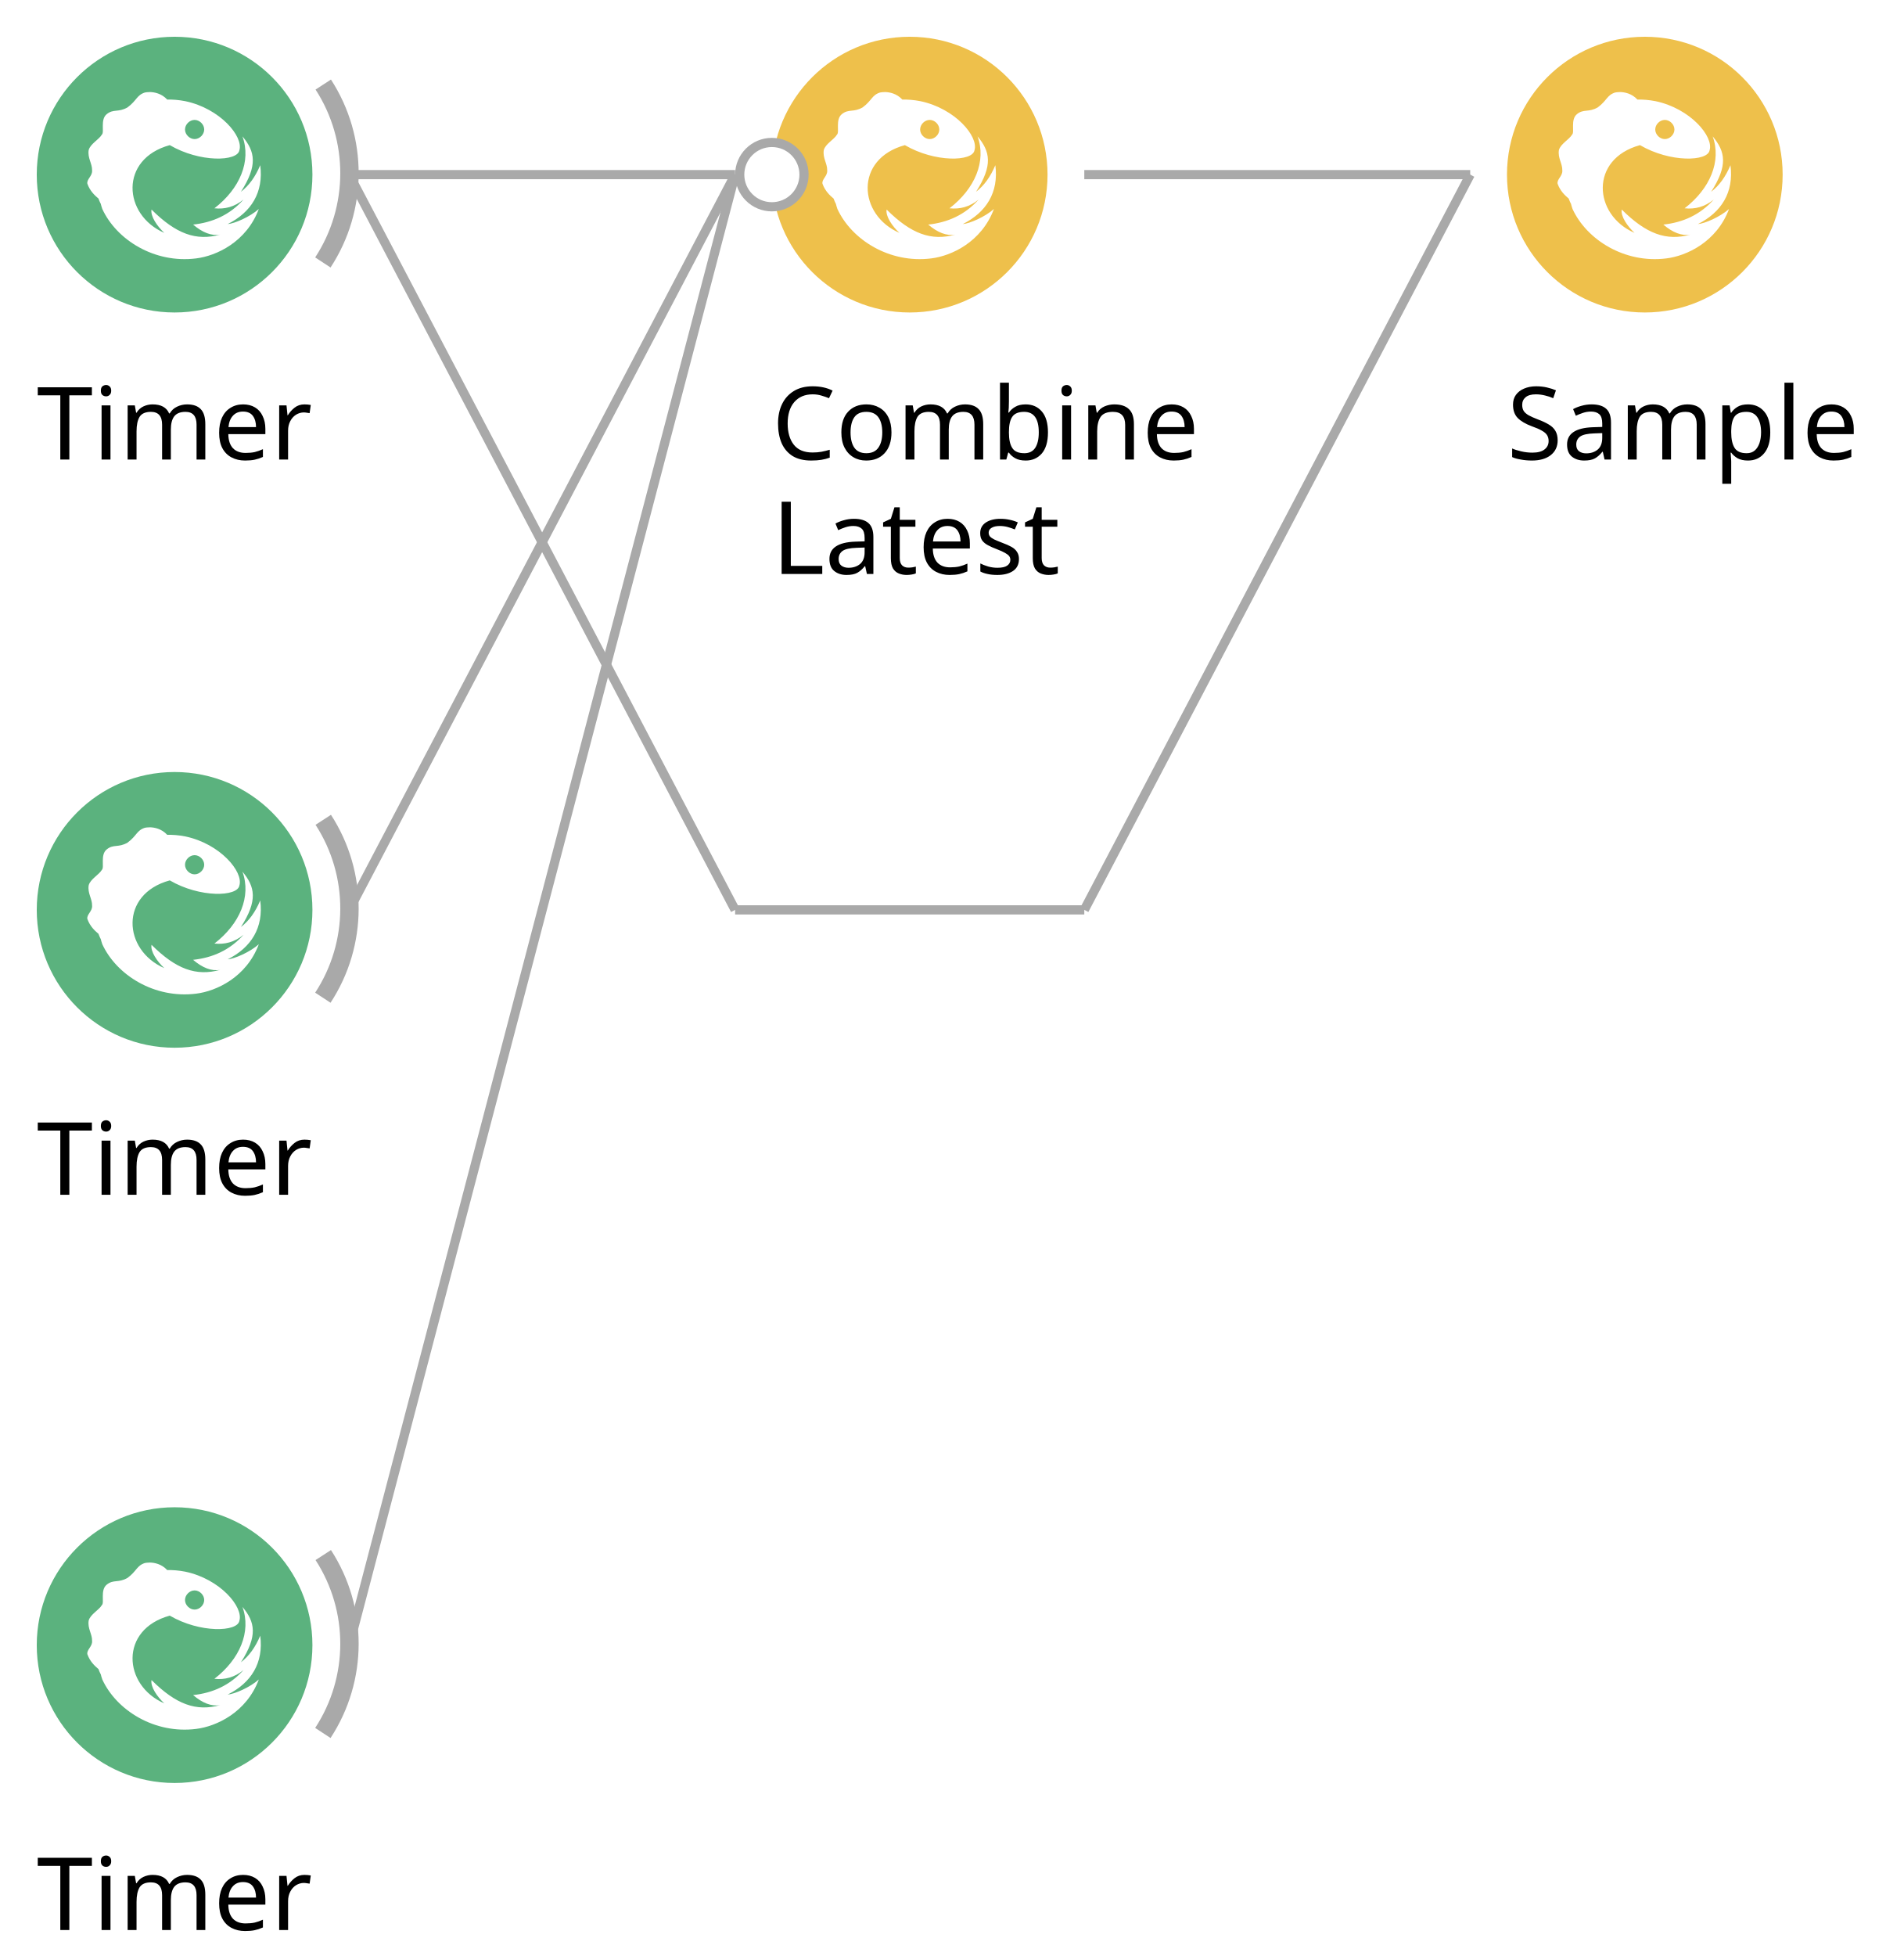
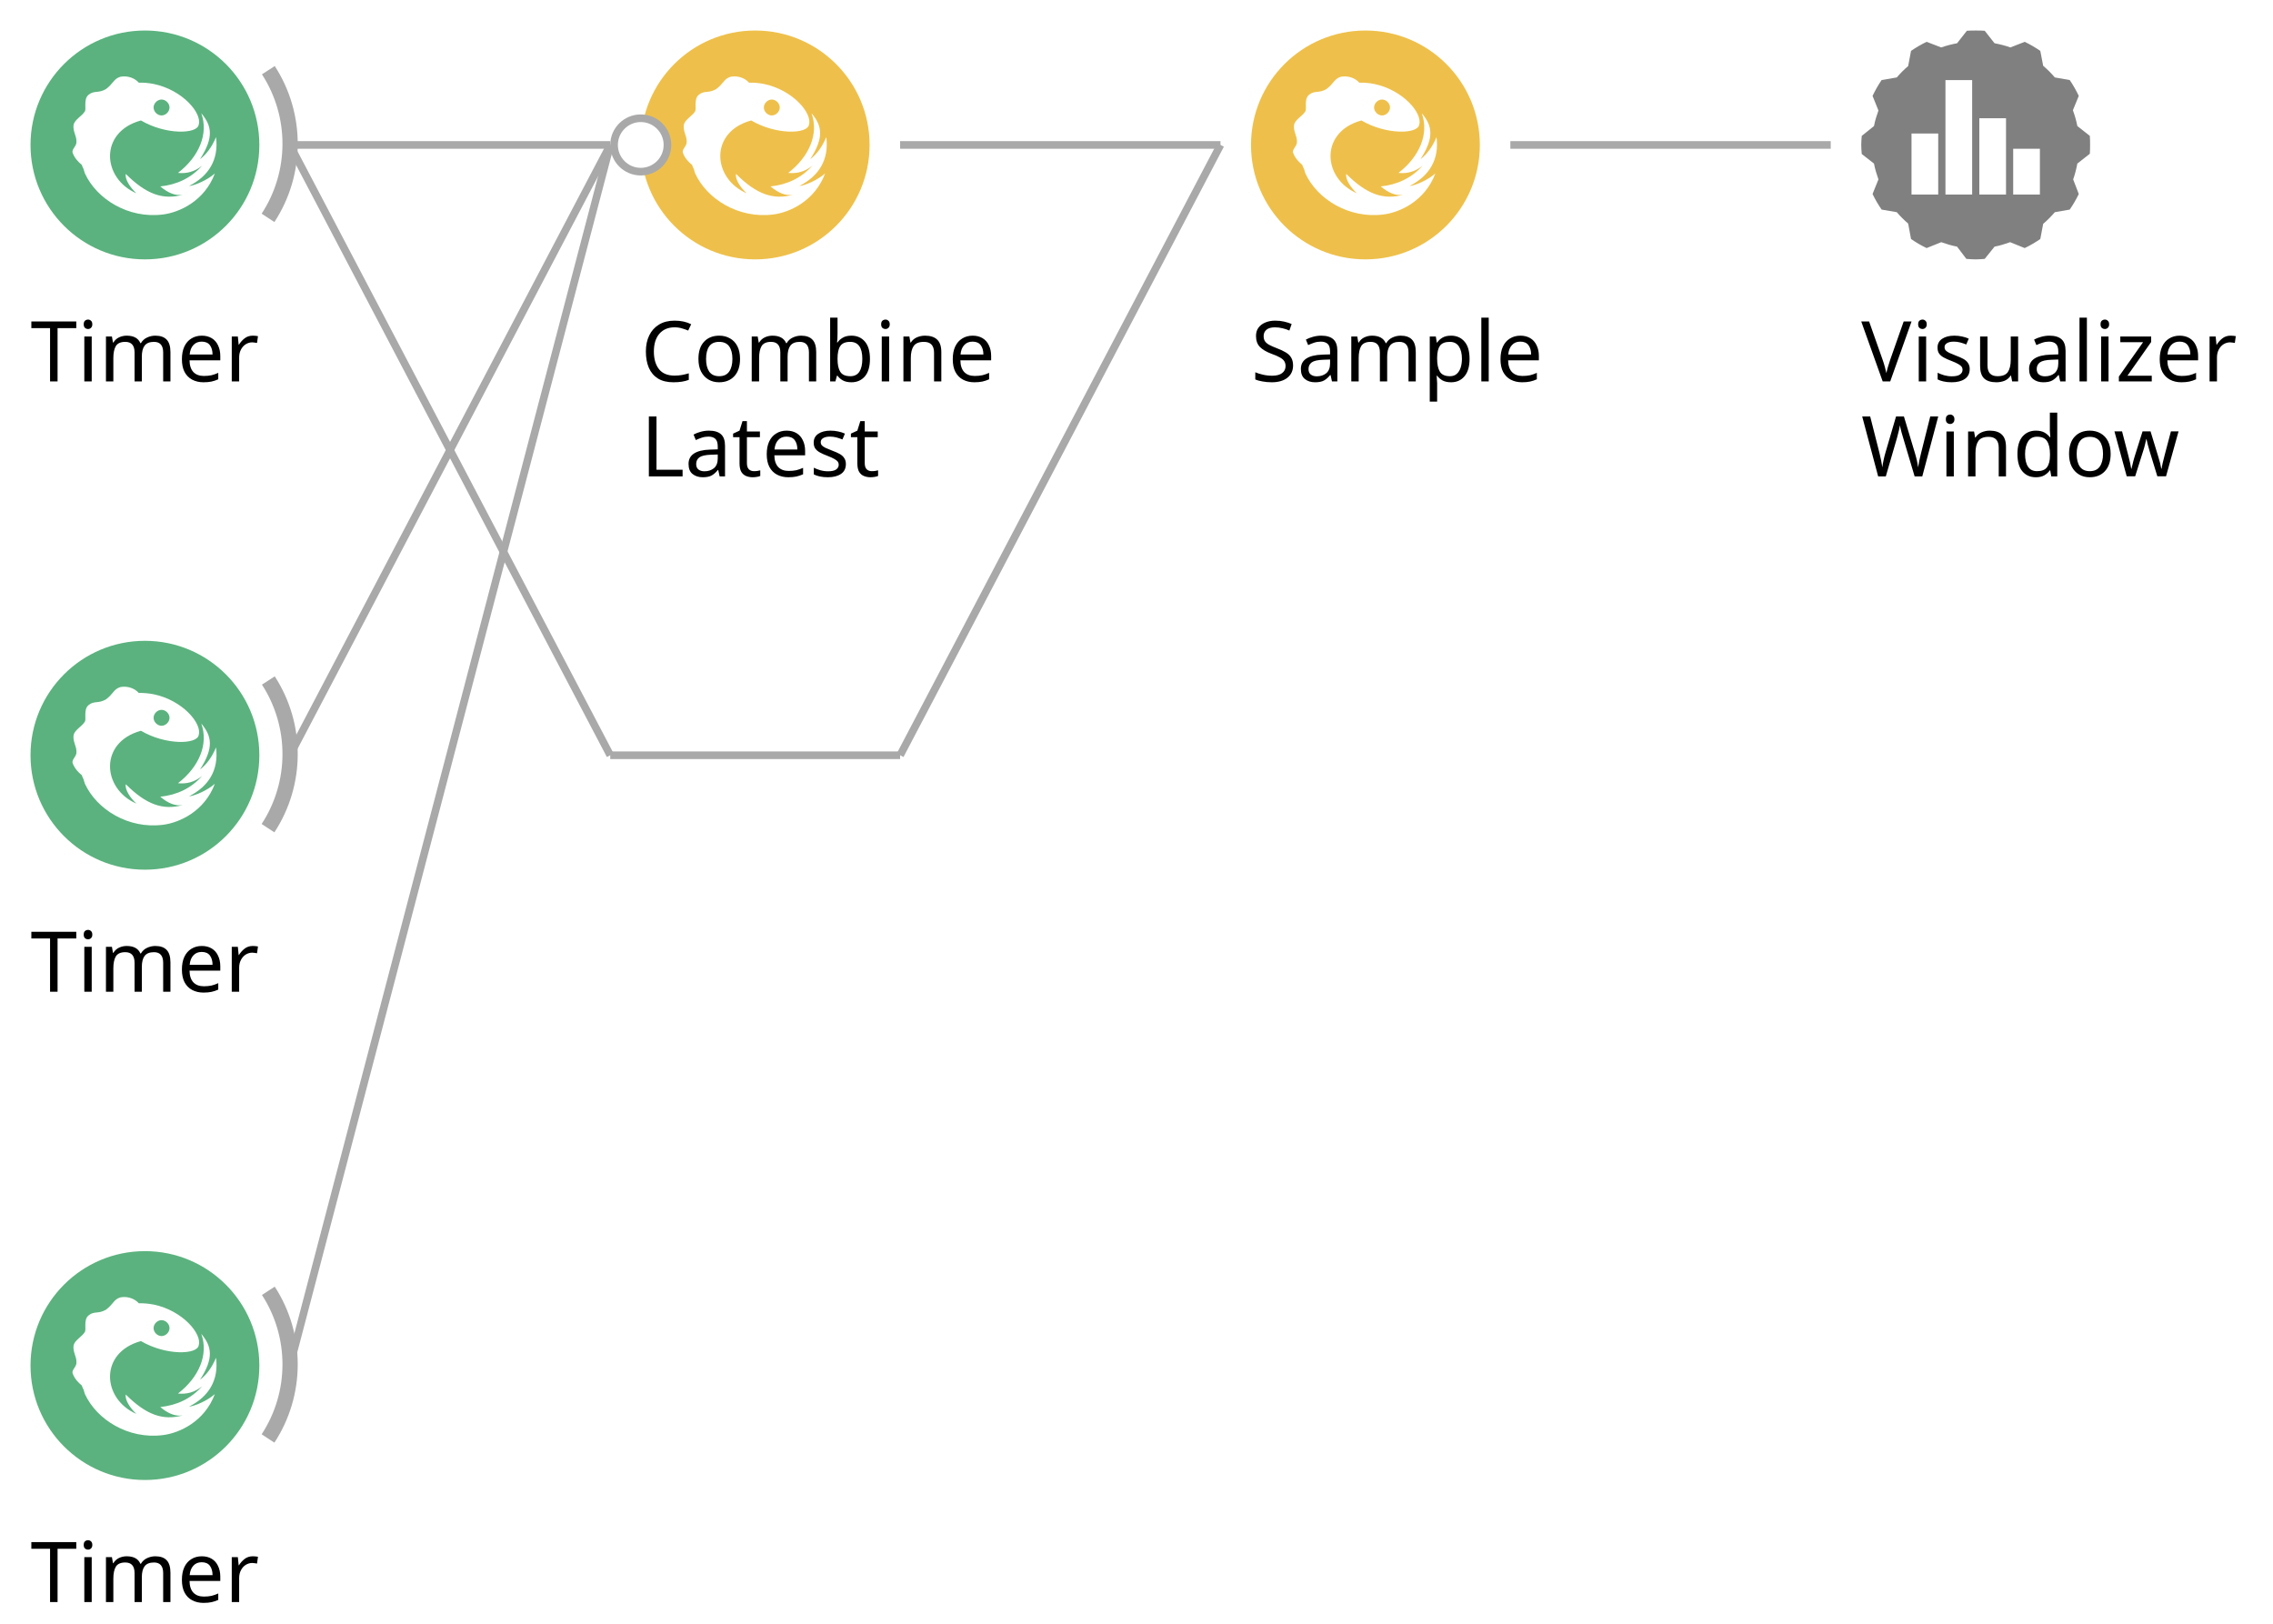
- <svg xmlns="http://www.w3.org/2000/svg" width="207.145" height="212.825" id="SvgGdi_output">
+ <svg xmlns="http://www.w3.org/2000/svg" width="297.979" height="212.825" id="SvgGdi_output">
  <style>text { fill: #000; } @media (prefers-color-scheme: dark) { text { fill: #eee; } }</style>
  <rect id="background" height="100.00%" style="fill:none;" width="100.00%" y="0.00" x="0.00" />
  <g style="shape-rendering:auto;" id="root_group">
-     <line y1="19.00" style="stroke:rgb(169,169,169);fill:none;stroke-linecap:butt;stroke-miterlimit:9;opacity:1;stroke-width:1;stroke-linejoin:miter;" id="2" x2="160.00" y2="19.00" x1="118.00" />
-     <line y1="99.00" style="stroke:rgb(169,169,169);fill:none;stroke-linecap:butt;stroke-miterlimit:9;opacity:1;stroke-width:1;stroke-linejoin:miter;" id="3" x2="160.00" y2="19.00" x1="118.00" />
-     <line y1="19.00" style="stroke:rgb(169,169,169);fill:none;stroke-linecap:butt;stroke-miterlimit:9;opacity:1;stroke-width:1;stroke-linejoin:miter;" id="4" x2="80.00" y2="19.00" x1="38.00" />
-     <line y1="19.00" style="stroke:rgb(169,169,169);fill:none;stroke-linecap:butt;stroke-miterlimit:9;opacity:1;stroke-width:1;stroke-linejoin:miter;" id="5" x2="80.00" y2="99.00" x1="38.00" />
-     <line y1="99.00" style="stroke:rgb(169,169,169);fill:none;stroke-linecap:butt;stroke-miterlimit:9;opacity:1;stroke-width:1;stroke-linejoin:miter;" id="6" x2="80.00" y2="19.00" x1="38.00" />
-     <line y1="179.00" style="stroke:rgb(169,169,169);fill:none;stroke-linecap:butt;stroke-miterlimit:9;opacity:1;stroke-width:1;stroke-linejoin:miter;" id="7" x2="80.00" y2="19.00" x1="38.00" />
-     <ellipse id="40" cy="15.00" cx="15.00" transform="matrix(1.00 0.00 0.00 1.00 164.00 4.00 ) " rx="15.00" ry="15.00" style="stroke:none;opacity:1;fill:rgb(238,192,75);" />
-     <path d="M 12.246 6.014 12.246 6.02 C 12.058 6.02 11.895 6.04 11.767 6.066 10.869 6.353 10.896 6.934 9.877 7.686 8.863 8.264 8.353 7.82 7.615 8.42 6.878 9.016 7.393 10.383 7.084 10.648 6.777 11.18 5.826 11.655 5.652 12.326 5.509 13.185 6.042 13.797 6.021 14.533 6.083 15.146 5.411 15.495 5.508 15.992 5.797 16.804 6.354 17.292 6.617 17.518 6.663 17.55 6.7 17.599 6.715 17.602 6.791 17.792 6.859 17.986 6.955 18.166 6.95 18.14 6.949 18.114 6.943 18.088 6.998 18.305 7.055 18.524 7.133 18.738 8.683 22.099 12.814 24.686 17.342 24.117 19.541 23.848 22.824 22.332 24.166 18.738 23.22 19.587 21.532 20.324 20.777 20.381 23.33 19.105 24.707 16.937 24.32 13.975 23.792 15.233 23.093 16.201 22.221 16.865 24.075 13.976 23.757 12.481 22.385 10.84 23.366 13.539 22.097 16.534 19.332 18.664 20.452 18.785 21.517 18.516 22.502 17.713 21.013 19.374 19.15 20.208 17.014 20.436 18.034 21.303 19.018 21.695 19.959 21.527 17.345 22.249 15.155 21.454 12.49 18.801 12.351 19.515 13.105 20.628 13.883 21.338 9.373 19.383 8.976 13.296 14.469 11.793 14.472 11.793 14.475 11.794 14.478 11.793 17.75 13.707 21.865 13.581 22.051 12.344 22.509 10.861 19.965 7.805 16.162 7.008 15.462 6.871 14.792 6.817 14.154 6.836 14.167 6.836 14.179 6.836 14.191 6.826 13.584 6.177 12.81 6.012 12.246 6.014 z M 17.178 9.047 C 17.724 9.047 18.223 9.544 18.223 10.09 18.223 10.636 17.724 11.133 17.178 11.133 16.632 11.133 16.135 10.636 16.135 10.09 16.135 9.544 16.632 9.047 17.178 9.047 z " style="stroke:none;fill-rule:evenodd;opacity:1;fill:rgb(255,255,255);" transform="matrix(1.00 0.00 0.00 1.00 164.00 4.00 ) " id="43" />
-     <text id="44" transform="matrix(1.00 0.00 0.00 1.00 0.00 0.00 ) " x="164.00px" y="39.00px" style="stroke:none;clip-path:url(#46_text_clipper);font-family:Microsoft Sans Serif;font-size:8.25pt;opacity:1;">
-       <tspan dy="8.25pt" id="48">Sample</tspan>
+     <line y1="19.00" style="stroke:rgb(169,169,169);fill:none;stroke-linecap:butt;stroke-miterlimit:9;opacity:1;stroke-width:1;stroke-linejoin:miter;" id="2" x2="240.00" y2="19.00" x1="198.00" />
+     <line y1="19.00" style="stroke:rgb(169,169,169);fill:none;stroke-linecap:butt;stroke-miterlimit:9;opacity:1;stroke-width:1;stroke-linejoin:miter;" id="3" x2="160.00" y2="19.00" x1="118.00" />
+     <line y1="99.00" style="stroke:rgb(169,169,169);fill:none;stroke-linecap:butt;stroke-miterlimit:9;opacity:1;stroke-width:1;stroke-linejoin:miter;" id="4" x2="160.00" y2="19.00" x1="118.00" />
+     <line y1="19.00" style="stroke:rgb(169,169,169);fill:none;stroke-linecap:butt;stroke-miterlimit:9;opacity:1;stroke-width:1;stroke-linejoin:miter;" id="5" x2="80.00" y2="19.00" x1="38.00" />
+     <line y1="19.00" style="stroke:rgb(169,169,169);fill:none;stroke-linecap:butt;stroke-miterlimit:9;opacity:1;stroke-width:1;stroke-linejoin:miter;" id="6" x2="80.00" y2="99.00" x1="38.00" />
+     <line y1="99.00" style="stroke:rgb(169,169,169);fill:none;stroke-linecap:butt;stroke-miterlimit:9;opacity:1;stroke-width:1;stroke-linejoin:miter;" id="7" x2="80.00" y2="19.00" x1="38.00" />
+     <line y1="179.00" style="stroke:rgb(169,169,169);fill:none;stroke-linecap:butt;stroke-miterlimit:9;opacity:1;stroke-width:1;stroke-linejoin:miter;" id="8" x2="80.00" y2="19.00" x1="38.00" />
+     <path transform="matrix(1.00 0.00 0.00 1.00 244.00 4.00 ) " id="41" d="M 15 0 C 15.401 0 15.794 0 16.187 0.033 L 17.476 1.671 C 18.195 1.804 18.878 1.977 19.552 2.218 L 21.429 1.483 C 22.14 1.823 22.829 2.227 23.473 2.67 L 23.849 4.621 C 24.395 5.087 24.913 5.605 25.379 6.151 L 27.33 6.494 C 27.773 7.138 28.177 7.861 28.517 8.571 L 27.746 10.448 C 27.987 11.122 28.196 11.805 28.329 12.523 L 29.967 13.813 C 29.998 14.206 30 14.599 30 15 30 15.392 29.997 15.769 29.967 16.154 L 28.329 17.44 C 28.198 18.146 28.017 18.852 27.782 19.516 L 28.517 21.429 C 28.176 22.143 27.775 22.826 27.33 23.473 L 25.379 23.813 C 24.913 24.358 24.395 24.877 23.849 25.342 L 23.473 27.33 C 22.828 27.774 22.14 28.177 21.429 28.517 L 19.516 27.746 C 18.851 27.982 18.184 28.198 17.476 28.329 L 16.187 29.934 C 15.793 29.965 15.401 30 15 30 14.599 30 14.173 29.966 13.78 29.934 L 12.56 28.329 C 11.862 28.2 11.141 27.977 10.484 27.746 L 8.571 28.517 C 7.856 28.176 7.174 27.776 6.527 27.33 L 6.151 25.306 C 5.617 24.848 5.114 24.348 4.658 23.813 L 2.67 23.473 C 2.225 22.826 1.824 22.143 1.483 21.429 L 2.254 19.516 C 2.023 18.859 1.8 18.138 1.671 17.44 L 0.066 16.187 C 0.035 15.794 -9.272993E-05 15.401 -9.272993E-05 15 -9.272993E-05 14.599 0.035 14.206 0.066 13.813 L 1.671 12.524 C 1.802 11.816 2.019 11.149 2.254 10.484 L 1.483 8.571 C 1.823 7.861 2.227 7.138 2.67 6.494 L 4.658 6.151 C 5.114 5.616 5.617 5.116 6.151 4.658 L 6.527 2.67 C 7.174 2.225 7.857 1.824 8.571 1.483 L 10.484 2.218 C 11.148 1.983 11.854 1.802 12.56 1.671 L 13.846 0.033 C 14.231 0.003 14.608 -0 15 -0 z " style="stroke:none;fill-rule:evenodd;opacity:1;fill:rgb(128,128,128);" />
+     <rect id="48" height="8.00" style="stroke:none;opacity:1;fill:rgb(255,255,255);" transform="matrix(1.00 0.00 0.00 1.00 244.00 4.00 ) " width="3.50" y="13.50" x="6.59" />
+     <rect id="49" height="15.00" style="stroke:none;opacity:1;fill:rgb(255,255,255);" transform="matrix(1.00 0.00 0.00 1.00 244.00 4.00 ) " width="3.50" y="6.50" x="11.04" />
+     <rect id="50" height="10.00" style="stroke:none;opacity:1;fill:rgb(255,255,255);" transform="matrix(1.00 0.00 0.00 1.00 244.00 4.00 ) " width="3.50" y="11.50" x="15.48" />
+     <rect id="51" height="6.00" style="stroke:none;opacity:1;fill:rgb(255,255,255);" transform="matrix(1.00 0.00 0.00 1.00 244.00 4.00 ) " width="3.50" y="15.50" x="19.92" />
+     <text id="52" transform="matrix(1.00 0.00 0.00 1.00 0.00 0.00 ) " x="244.00px" y="39.00px" style="stroke:none;clip-path:url(#54_text_clipper);font-family:Microsoft Sans Serif;font-size:8.25pt;opacity:1;">
+       <tspan dy="8.25pt" id="56">Visualizer</tspan>
    </text>
-     <ellipse id="50" cy="15.00" cx="15.00" transform="matrix(1.00 0.00 0.00 1.00 84.00 4.00 ) " rx="15.00" ry="15.00" style="stroke:none;opacity:1;fill:rgb(238,192,75);" />
-     <path d="M 12.246 6.014 12.246 6.02 C 12.058 6.02 11.895 6.04 11.767 6.066 10.869 6.353 10.896 6.934 9.877 7.686 8.863 8.264 8.353 7.82 7.615 8.42 6.878 9.016 7.393 10.383 7.084 10.648 6.777 11.18 5.826 11.655 5.652 12.326 5.509 13.185 6.042 13.797 6.021 14.533 6.083 15.146 5.411 15.495 5.508 15.992 5.797 16.804 6.354 17.292 6.617 17.518 6.663 17.55 6.7 17.599 6.715 17.602 6.791 17.792 6.859 17.986 6.955 18.166 6.95 18.14 6.949 18.114 6.943 18.088 6.998 18.305 7.055 18.524 7.133 18.738 8.683 22.099 12.814 24.686 17.342 24.117 19.541 23.848 22.824 22.332 24.166 18.738 23.22 19.587 21.532 20.324 20.777 20.381 23.33 19.105 24.707 16.937 24.32 13.975 23.792 15.233 23.093 16.201 22.221 16.865 24.075 13.976 23.757 12.481 22.385 10.84 23.366 13.539 22.097 16.534 19.332 18.664 20.452 18.785 21.517 18.516 22.502 17.713 21.013 19.374 19.15 20.208 17.014 20.436 18.034 21.303 19.018 21.695 19.959 21.527 17.345 22.249 15.155 21.454 12.49 18.801 12.351 19.515 13.105 20.628 13.883 21.338 9.373 19.383 8.976 13.296 14.469 11.793 14.472 11.793 14.475 11.794 14.478 11.793 17.75 13.707 21.865 13.581 22.051 12.344 22.509 10.861 19.965 7.805 16.162 7.008 15.462 6.871 14.792 6.817 14.154 6.836 14.167 6.836 14.179 6.836 14.191 6.826 13.584 6.177 12.81 6.012 12.246 6.014 z M 17.178 9.047 C 17.724 9.047 18.223 9.544 18.223 10.09 18.223 10.636 17.724 11.133 17.178 11.133 16.632 11.133 16.135 10.636 16.135 10.09 16.135 9.544 16.632 9.047 17.178 9.047 z " style="stroke:none;fill-rule:evenodd;opacity:1;fill:rgb(255,255,255);" transform="matrix(1.00 0.00 0.00 1.00 84.00 4.00 ) " id="51" />
-     <ellipse id="52" cy="19.00" cx="84.00" rx="3.00" ry="3.00" style="stroke:rgb(169,169,169);fill:none;stroke-linecap:butt;stroke-miterlimit:9;opacity:1;stroke-width:2;stroke-linejoin:miter;" />
-     <ellipse id="53" cy="19.00" cx="84.00" rx="3.00" ry="3.00" style="stroke:none;opacity:1;fill:rgb(255,255,255);" />
-     <text id="54" transform="matrix(1.00 0.00 0.00 1.00 0.00 0.00 ) " x="84.00px" y="39.00px" style="stroke:none;clip-path:url(#56_text_clipper);font-family:Microsoft Sans Serif;font-size:8.25pt;opacity:1;">
-       <tspan dy="8.25pt" id="58">Combine</tspan>
+     <text id="58" transform="matrix(1.00 0.00 0.00 1.00 0.00 0.00 ) " x="244.00px" y="51.45px" style="stroke:none;clip-path:url(#60_text_clipper);font-family:Microsoft Sans Serif;font-size:8.25pt;opacity:1;">
+       <tspan dy="8.25pt" id="62">Window</tspan>
    </text>
-     <text id="60" transform="matrix(1.00 0.00 0.00 1.00 0.00 0.00 ) " x="84.00px" y="51.45px" style="stroke:none;clip-path:url(#62_text_clipper);font-family:Microsoft Sans Serif;font-size:8.25pt;opacity:1;">
-       <tspan dy="8.25pt" id="64">Latest</tspan>
+     <ellipse id="66" cy="15.00" cx="15.00" transform="matrix(1.00 0.00 0.00 1.00 164.00 4.00 ) " rx="15.00" ry="15.00" style="stroke:none;opacity:1;fill:rgb(238,192,75);" />
+     <path d="M 12.246 6.014 12.246 6.02 C 12.058 6.02 11.895 6.04 11.767 6.066 10.869 6.353 10.896 6.934 9.877 7.686 8.863 8.264 8.353 7.82 7.615 8.42 6.878 9.016 7.393 10.383 7.084 10.648 6.777 11.18 5.826 11.655 5.652 12.326 5.509 13.185 6.042 13.797 6.021 14.533 6.083 15.146 5.411 15.495 5.508 15.992 5.797 16.804 6.354 17.292 6.617 17.518 6.663 17.55 6.7 17.599 6.715 17.602 6.791 17.792 6.859 17.986 6.955 18.166 6.95 18.14 6.949 18.114 6.943 18.088 6.998 18.305 7.055 18.524 7.133 18.738 8.683 22.099 12.814 24.686 17.342 24.117 19.541 23.848 22.824 22.332 24.166 18.738 23.22 19.587 21.532 20.324 20.777 20.381 23.33 19.105 24.707 16.937 24.32 13.975 23.792 15.233 23.093 16.201 22.221 16.865 24.075 13.976 23.757 12.481 22.385 10.84 23.366 13.539 22.097 16.534 19.332 18.664 20.452 18.785 21.517 18.516 22.502 17.713 21.013 19.374 19.15 20.208 17.014 20.436 18.034 21.303 19.018 21.695 19.959 21.527 17.345 22.249 15.155 21.454 12.49 18.801 12.351 19.515 13.105 20.628 13.883 21.338 9.373 19.383 8.976 13.296 14.469 11.793 14.472 11.793 14.475 11.794 14.478 11.793 17.75 13.707 21.865 13.581 22.051 12.344 22.509 10.861 19.965 7.805 16.162 7.008 15.462 6.871 14.792 6.817 14.154 6.836 14.167 6.836 14.179 6.836 14.191 6.826 13.584 6.177 12.81 6.012 12.246 6.014 z M 17.178 9.047 C 17.724 9.047 18.223 9.544 18.223 10.09 18.223 10.636 17.724 11.133 17.178 11.133 16.632 11.133 16.135 10.636 16.135 10.09 16.135 9.544 16.632 9.047 17.178 9.047 z " style="stroke:none;fill-rule:evenodd;opacity:1;fill:rgb(255,255,255);" transform="matrix(1.00 0.00 0.00 1.00 164.00 4.00 ) " id="69" />
+     <text id="70" transform="matrix(1.00 0.00 0.00 1.00 0.00 0.00 ) " x="164.00px" y="39.00px" style="stroke:none;clip-path:url(#72_text_clipper);font-family:Microsoft Sans Serif;font-size:8.25pt;opacity:1;">
+       <tspan dy="8.25pt" id="74">Sample</tspan>
    </text>
-     <line y1="99.00" style="stroke:rgb(169,169,169);fill:none;stroke-linecap:butt;stroke-miterlimit:9;opacity:1;stroke-width:1;stroke-linejoin:miter;" id="66" x2="118.00" y2="99.00" x1="80.00" />
-     <path d="M 31.179 5.2 C 34.998 11.092 34.981 18.682 31.136 24.557 " style="stroke:rgb(169,169,169);fill:none;stroke-linecap:butt;stroke-miterlimit:9;opacity:1;stroke-width:2;stroke-linejoin:miter;" transform="matrix(1.00 0.00 0.00 1.00 4.00 4.00 ) " id="70" />
-     <ellipse id="71" cy="15.00" cx="15.00" transform="matrix(1.00 0.00 0.00 1.00 4.00 4.00 ) " rx="15.00" ry="15.00" style="stroke:none;opacity:1;fill:rgb(91,178,126);" />
-     <path d="M 12.246 6.014 12.246 6.02 C 12.058 6.02 11.895 6.04 11.767 6.066 10.869 6.353 10.896 6.934 9.877 7.686 8.863 8.264 8.353 7.82 7.615 8.42 6.878 9.016 7.393 10.383 7.084 10.648 6.777 11.18 5.826 11.655 5.652 12.326 5.509 13.185 6.042 13.797 6.021 14.533 6.083 15.146 5.411 15.495 5.508 15.992 5.797 16.804 6.354 17.292 6.617 17.518 6.663 17.55 6.7 17.599 6.715 17.602 6.791 17.792 6.859 17.986 6.955 18.166 6.95 18.14 6.949 18.114 6.943 18.088 6.998 18.305 7.055 18.524 7.133 18.738 8.683 22.099 12.814 24.686 17.342 24.117 19.541 23.848 22.824 22.332 24.166 18.738 23.22 19.587 21.532 20.324 20.777 20.381 23.33 19.105 24.707 16.937 24.32 13.975 23.792 15.233 23.093 16.201 22.221 16.865 24.075 13.976 23.757 12.481 22.385 10.84 23.366 13.539 22.097 16.534 19.332 18.664 20.452 18.785 21.517 18.516 22.502 17.713 21.013 19.374 19.15 20.208 17.014 20.436 18.034 21.303 19.018 21.695 19.959 21.527 17.345 22.249 15.155 21.454 12.49 18.801 12.351 19.515 13.105 20.628 13.883 21.338 9.373 19.383 8.976 13.296 14.469 11.793 14.472 11.793 14.475 11.794 14.478 11.793 17.75 13.707 21.865 13.581 22.051 12.344 22.509 10.861 19.965 7.805 16.162 7.008 15.462 6.871 14.792 6.817 14.154 6.836 14.167 6.836 14.179 6.836 14.191 6.826 13.584 6.177 12.81 6.012 12.246 6.014 z M 17.178 9.047 C 17.724 9.047 18.223 9.544 18.223 10.09 18.223 10.636 17.724 11.133 17.178 11.133 16.632 11.133 16.135 10.636 16.135 10.09 16.135 9.544 16.632 9.047 17.178 9.047 z " style="stroke:none;fill-rule:evenodd;opacity:1;fill:rgb(255,255,255);" transform="matrix(1.00 0.00 0.00 1.00 4.00 4.00 ) " id="72" />
-     <text id="73" transform="matrix(1.00 0.00 0.00 1.00 0.00 0.00 ) " x="4.00px" y="39.00px" style="stroke:none;clip-path:url(#75_text_clipper);font-family:Microsoft Sans Serif;font-size:8.25pt;opacity:1;">
-       <tspan dy="8.25pt" id="77">Timer</tspan>
+     <ellipse id="76" cy="15.00" cx="15.00" transform="matrix(1.00 0.00 0.00 1.00 84.00 4.00 ) " rx="15.00" ry="15.00" style="stroke:none;opacity:1;fill:rgb(238,192,75);" />
+     <path d="M 12.246 6.014 12.246 6.02 C 12.058 6.02 11.895 6.04 11.767 6.066 10.869 6.353 10.896 6.934 9.877 7.686 8.863 8.264 8.353 7.82 7.615 8.42 6.878 9.016 7.393 10.383 7.084 10.648 6.777 11.18 5.826 11.655 5.652 12.326 5.509 13.185 6.042 13.797 6.021 14.533 6.083 15.146 5.411 15.495 5.508 15.992 5.797 16.804 6.354 17.292 6.617 17.518 6.663 17.55 6.7 17.599 6.715 17.602 6.791 17.792 6.859 17.986 6.955 18.166 6.95 18.14 6.949 18.114 6.943 18.088 6.998 18.305 7.055 18.524 7.133 18.738 8.683 22.099 12.814 24.686 17.342 24.117 19.541 23.848 22.824 22.332 24.166 18.738 23.22 19.587 21.532 20.324 20.777 20.381 23.33 19.105 24.707 16.937 24.32 13.975 23.792 15.233 23.093 16.201 22.221 16.865 24.075 13.976 23.757 12.481 22.385 10.84 23.366 13.539 22.097 16.534 19.332 18.664 20.452 18.785 21.517 18.516 22.502 17.713 21.013 19.374 19.15 20.208 17.014 20.436 18.034 21.303 19.018 21.695 19.959 21.527 17.345 22.249 15.155 21.454 12.49 18.801 12.351 19.515 13.105 20.628 13.883 21.338 9.373 19.383 8.976 13.296 14.469 11.793 14.472 11.793 14.475 11.794 14.478 11.793 17.75 13.707 21.865 13.581 22.051 12.344 22.509 10.861 19.965 7.805 16.162 7.008 15.462 6.871 14.792 6.817 14.154 6.836 14.167 6.836 14.179 6.836 14.191 6.826 13.584 6.177 12.81 6.012 12.246 6.014 z M 17.178 9.047 C 17.724 9.047 18.223 9.544 18.223 10.09 18.223 10.636 17.724 11.133 17.178 11.133 16.632 11.133 16.135 10.636 16.135 10.09 16.135 9.544 16.632 9.047 17.178 9.047 z " style="stroke:none;fill-rule:evenodd;opacity:1;fill:rgb(255,255,255);" transform="matrix(1.00 0.00 0.00 1.00 84.00 4.00 ) " id="77" />
+     <ellipse id="78" cy="19.00" cx="84.00" rx="3.00" ry="3.00" style="stroke:rgb(169,169,169);fill:none;stroke-linecap:butt;stroke-miterlimit:9;opacity:1;stroke-width:2;stroke-linejoin:miter;" />
+     <ellipse id="79" cy="19.00" cx="84.00" rx="3.00" ry="3.00" style="stroke:none;opacity:1;fill:rgb(255,255,255);" />
+     <text id="80" transform="matrix(1.00 0.00 0.00 1.00 0.00 0.00 ) " x="84.00px" y="39.00px" style="stroke:none;clip-path:url(#82_text_clipper);font-family:Microsoft Sans Serif;font-size:8.25pt;opacity:1;">
+       <tspan dy="8.25pt" id="84">Combine</tspan>
    </text>
-     <path d="M 31.179 5.2 C 34.998 11.092 34.981 18.682 31.136 24.557 " style="stroke:rgb(169,169,169);fill:none;stroke-linecap:butt;stroke-miterlimit:9;opacity:1;stroke-width:2;stroke-linejoin:miter;" transform="matrix(1.00 0.00 0.00 1.00 4.00 84.00 ) " id="79" />
-     <ellipse id="80" cy="15.00" cx="15.00" transform="matrix(1.00 0.00 0.00 1.00 4.00 84.00 ) " rx="15.00" ry="15.00" style="stroke:none;opacity:1;fill:rgb(91,178,126);" />
-     <path d="M 12.246 6.014 12.246 6.02 C 12.058 6.02 11.895 6.04 11.767 6.066 10.869 6.353 10.896 6.934 9.877 7.686 8.863 8.264 8.353 7.82 7.615 8.42 6.878 9.016 7.393 10.383 7.084 10.648 6.777 11.18 5.826 11.655 5.652 12.326 5.509 13.185 6.042 13.797 6.021 14.533 6.083 15.146 5.411 15.495 5.508 15.992 5.797 16.804 6.354 17.292 6.617 17.518 6.663 17.55 6.7 17.599 6.715 17.602 6.791 17.792 6.859 17.986 6.955 18.166 6.95 18.14 6.949 18.114 6.943 18.088 6.998 18.305 7.055 18.524 7.133 18.738 8.683 22.099 12.814 24.686 17.342 24.117 19.541 23.848 22.824 22.332 24.166 18.738 23.22 19.587 21.532 20.324 20.777 20.381 23.33 19.105 24.707 16.937 24.32 13.975 23.792 15.233 23.093 16.201 22.221 16.865 24.075 13.976 23.757 12.481 22.385 10.84 23.366 13.539 22.097 16.534 19.332 18.664 20.452 18.785 21.517 18.516 22.502 17.713 21.013 19.374 19.15 20.208 17.014 20.436 18.034 21.303 19.018 21.695 19.959 21.527 17.345 22.249 15.155 21.454 12.49 18.801 12.351 19.515 13.105 20.628 13.883 21.338 9.373 19.383 8.976 13.296 14.469 11.793 14.472 11.793 14.475 11.794 14.478 11.793 17.75 13.707 21.865 13.581 22.051 12.344 22.509 10.861 19.965 7.805 16.162 7.008 15.462 6.871 14.792 6.817 14.154 6.836 14.167 6.836 14.179 6.836 14.191 6.826 13.584 6.177 12.81 6.012 12.246 6.014 z M 17.178 9.047 C 17.724 9.047 18.223 9.544 18.223 10.09 18.223 10.636 17.724 11.133 17.178 11.133 16.632 11.133 16.135 10.636 16.135 10.09 16.135 9.544 16.632 9.047 17.178 9.047 z " style="stroke:none;fill-rule:evenodd;opacity:1;fill:rgb(255,255,255);" transform="matrix(1.00 0.00 0.00 1.00 4.00 84.00 ) " id="81" />
-     <text id="82" transform="matrix(1.00 0.00 0.00 1.00 0.00 0.00 ) " x="4.00px" y="119.00px" style="stroke:none;clip-path:url(#84_text_clipper);font-family:Microsoft Sans Serif;font-size:8.25pt;opacity:1;">
-       <tspan dy="8.25pt" id="86">Timer</tspan>
+     <text id="86" transform="matrix(1.00 0.00 0.00 1.00 0.00 0.00 ) " x="84.00px" y="51.45px" style="stroke:none;clip-path:url(#88_text_clipper);font-family:Microsoft Sans Serif;font-size:8.25pt;opacity:1;">
+       <tspan dy="8.25pt" id="90">Latest</tspan>
    </text>
-     <path d="M 31.179 5.2 C 34.998 11.092 34.981 18.682 31.136 24.557 " style="stroke:rgb(169,169,169);fill:none;stroke-linecap:butt;stroke-miterlimit:9;opacity:1;stroke-width:2;stroke-linejoin:miter;" transform="matrix(1.00 0.00 0.00 1.00 4.00 164.00 ) " id="88" />
-     <ellipse id="89" cy="15.00" cx="15.00" transform="matrix(1.00 0.00 0.00 1.00 4.00 164.00 ) " rx="15.00" ry="15.00" style="stroke:none;opacity:1;fill:rgb(91,178,126);" />
-     <path d="M 12.246 6.014 12.246 6.02 C 12.058 6.02 11.895 6.04 11.767 6.066 10.869 6.353 10.896 6.934 9.877 7.686 8.863 8.264 8.353 7.82 7.615 8.42 6.878 9.016 7.393 10.383 7.084 10.648 6.777 11.18 5.826 11.655 5.652 12.326 5.509 13.185 6.042 13.797 6.021 14.533 6.083 15.146 5.411 15.495 5.508 15.992 5.797 16.804 6.354 17.292 6.617 17.518 6.663 17.55 6.7 17.599 6.715 17.602 6.791 17.792 6.859 17.986 6.955 18.166 6.95 18.14 6.949 18.114 6.943 18.088 6.998 18.305 7.055 18.524 7.133 18.738 8.683 22.099 12.814 24.686 17.342 24.117 19.541 23.848 22.824 22.332 24.166 18.738 23.22 19.587 21.532 20.324 20.777 20.381 23.33 19.105 24.707 16.937 24.32 13.975 23.792 15.233 23.093 16.201 22.221 16.865 24.075 13.976 23.757 12.481 22.385 10.84 23.366 13.539 22.097 16.534 19.332 18.664 20.452 18.785 21.517 18.516 22.502 17.713 21.013 19.374 19.15 20.208 17.014 20.436 18.034 21.303 19.018 21.695 19.959 21.527 17.345 22.249 15.155 21.454 12.49 18.801 12.351 19.515 13.105 20.628 13.883 21.338 9.373 19.383 8.976 13.296 14.469 11.793 14.472 11.793 14.475 11.794 14.478 11.793 17.75 13.707 21.865 13.581 22.051 12.344 22.509 10.861 19.965 7.805 16.162 7.008 15.462 6.871 14.792 6.817 14.154 6.836 14.167 6.836 14.179 6.836 14.191 6.826 13.584 6.177 12.81 6.012 12.246 6.014 z M 17.178 9.047 C 17.724 9.047 18.223 9.544 18.223 10.09 18.223 10.636 17.724 11.133 17.178 11.133 16.632 11.133 16.135 10.636 16.135 10.09 16.135 9.544 16.632 9.047 17.178 9.047 z " style="stroke:none;fill-rule:evenodd;opacity:1;fill:rgb(255,255,255);" transform="matrix(1.00 0.00 0.00 1.00 4.00 164.00 ) " id="90" />
-     <text id="91" transform="matrix(1.00 0.00 0.00 1.00 0.00 0.00 ) " x="4.00px" y="199.00px" style="stroke:none;clip-path:url(#93_text_clipper);font-family:Microsoft Sans Serif;font-size:8.25pt;opacity:1;">
-       <tspan dy="8.25pt" id="95">Timer</tspan>
+     <line y1="99.00" style="stroke:rgb(169,169,169);fill:none;stroke-linecap:butt;stroke-miterlimit:9;opacity:1;stroke-width:1;stroke-linejoin:miter;" id="92" x2="118.00" y2="99.00" x1="80.00" />
+     <path d="M 31.179 5.2 C 34.998 11.092 34.981 18.682 31.136 24.557 " style="stroke:rgb(169,169,169);fill:none;stroke-linecap:butt;stroke-miterlimit:9;opacity:1;stroke-width:2;stroke-linejoin:miter;" transform="matrix(1.00 0.00 0.00 1.00 4.00 4.00 ) " id="96" />
+     <ellipse id="97" cy="15.00" cx="15.00" transform="matrix(1.00 0.00 0.00 1.00 4.00 4.00 ) " rx="15.00" ry="15.00" style="stroke:none;opacity:1;fill:rgb(91,178,126);" />
+     <path d="M 12.246 6.014 12.246 6.02 C 12.058 6.02 11.895 6.04 11.767 6.066 10.869 6.353 10.896 6.934 9.877 7.686 8.863 8.264 8.353 7.82 7.615 8.42 6.878 9.016 7.393 10.383 7.084 10.648 6.777 11.18 5.826 11.655 5.652 12.326 5.509 13.185 6.042 13.797 6.021 14.533 6.083 15.146 5.411 15.495 5.508 15.992 5.797 16.804 6.354 17.292 6.617 17.518 6.663 17.55 6.7 17.599 6.715 17.602 6.791 17.792 6.859 17.986 6.955 18.166 6.95 18.14 6.949 18.114 6.943 18.088 6.998 18.305 7.055 18.524 7.133 18.738 8.683 22.099 12.814 24.686 17.342 24.117 19.541 23.848 22.824 22.332 24.166 18.738 23.22 19.587 21.532 20.324 20.777 20.381 23.33 19.105 24.707 16.937 24.32 13.975 23.792 15.233 23.093 16.201 22.221 16.865 24.075 13.976 23.757 12.481 22.385 10.84 23.366 13.539 22.097 16.534 19.332 18.664 20.452 18.785 21.517 18.516 22.502 17.713 21.013 19.374 19.15 20.208 17.014 20.436 18.034 21.303 19.018 21.695 19.959 21.527 17.345 22.249 15.155 21.454 12.49 18.801 12.351 19.515 13.105 20.628 13.883 21.338 9.373 19.383 8.976 13.296 14.469 11.793 14.472 11.793 14.475 11.794 14.478 11.793 17.75 13.707 21.865 13.581 22.051 12.344 22.509 10.861 19.965 7.805 16.162 7.008 15.462 6.871 14.792 6.817 14.154 6.836 14.167 6.836 14.179 6.836 14.191 6.826 13.584 6.177 12.81 6.012 12.246 6.014 z M 17.178 9.047 C 17.724 9.047 18.223 9.544 18.223 10.09 18.223 10.636 17.724 11.133 17.178 11.133 16.632 11.133 16.135 10.636 16.135 10.09 16.135 9.544 16.632 9.047 17.178 9.047 z " style="stroke:none;fill-rule:evenodd;opacity:1;fill:rgb(255,255,255);" transform="matrix(1.00 0.00 0.00 1.00 4.00 4.00 ) " id="98" />
+     <text id="99" transform="matrix(1.00 0.00 0.00 1.00 0.00 0.00 ) " x="4.00px" y="39.00px" style="stroke:none;clip-path:url(#101_text_clipper);font-family:Microsoft Sans Serif;font-size:8.25pt;opacity:1;">
+       <tspan dy="8.25pt" id="103">Timer</tspan>
+     </text>
+     <path d="M 31.179 5.2 C 34.998 11.092 34.981 18.682 31.136 24.557 " style="stroke:rgb(169,169,169);fill:none;stroke-linecap:butt;stroke-miterlimit:9;opacity:1;stroke-width:2;stroke-linejoin:miter;" transform="matrix(1.00 0.00 0.00 1.00 4.00 84.00 ) " id="105" />
+     <ellipse id="106" cy="15.00" cx="15.00" transform="matrix(1.00 0.00 0.00 1.00 4.00 84.00 ) " rx="15.00" ry="15.00" style="stroke:none;opacity:1;fill:rgb(91,178,126);" />
+     <path d="M 12.246 6.014 12.246 6.02 C 12.058 6.02 11.895 6.04 11.767 6.066 10.869 6.353 10.896 6.934 9.877 7.686 8.863 8.264 8.353 7.82 7.615 8.42 6.878 9.016 7.393 10.383 7.084 10.648 6.777 11.18 5.826 11.655 5.652 12.326 5.509 13.185 6.042 13.797 6.021 14.533 6.083 15.146 5.411 15.495 5.508 15.992 5.797 16.804 6.354 17.292 6.617 17.518 6.663 17.55 6.7 17.599 6.715 17.602 6.791 17.792 6.859 17.986 6.955 18.166 6.95 18.14 6.949 18.114 6.943 18.088 6.998 18.305 7.055 18.524 7.133 18.738 8.683 22.099 12.814 24.686 17.342 24.117 19.541 23.848 22.824 22.332 24.166 18.738 23.22 19.587 21.532 20.324 20.777 20.381 23.33 19.105 24.707 16.937 24.32 13.975 23.792 15.233 23.093 16.201 22.221 16.865 24.075 13.976 23.757 12.481 22.385 10.84 23.366 13.539 22.097 16.534 19.332 18.664 20.452 18.785 21.517 18.516 22.502 17.713 21.013 19.374 19.15 20.208 17.014 20.436 18.034 21.303 19.018 21.695 19.959 21.527 17.345 22.249 15.155 21.454 12.49 18.801 12.351 19.515 13.105 20.628 13.883 21.338 9.373 19.383 8.976 13.296 14.469 11.793 14.472 11.793 14.475 11.794 14.478 11.793 17.75 13.707 21.865 13.581 22.051 12.344 22.509 10.861 19.965 7.805 16.162 7.008 15.462 6.871 14.792 6.817 14.154 6.836 14.167 6.836 14.179 6.836 14.191 6.826 13.584 6.177 12.81 6.012 12.246 6.014 z M 17.178 9.047 C 17.724 9.047 18.223 9.544 18.223 10.09 18.223 10.636 17.724 11.133 17.178 11.133 16.632 11.133 16.135 10.636 16.135 10.09 16.135 9.544 16.632 9.047 17.178 9.047 z " style="stroke:none;fill-rule:evenodd;opacity:1;fill:rgb(255,255,255);" transform="matrix(1.00 0.00 0.00 1.00 4.00 84.00 ) " id="107" />
+     <text id="108" transform="matrix(1.00 0.00 0.00 1.00 0.00 0.00 ) " x="4.00px" y="119.00px" style="stroke:none;clip-path:url(#110_text_clipper);font-family:Microsoft Sans Serif;font-size:8.25pt;opacity:1;">
+       <tspan dy="8.25pt" id="112">Timer</tspan>
+     </text>
+     <path d="M 31.179 5.2 C 34.998 11.092 34.981 18.682 31.136 24.557 " style="stroke:rgb(169,169,169);fill:none;stroke-linecap:butt;stroke-miterlimit:9;opacity:1;stroke-width:2;stroke-linejoin:miter;" transform="matrix(1.00 0.00 0.00 1.00 4.00 164.00 ) " id="114" />
+     <ellipse id="115" cy="15.00" cx="15.00" transform="matrix(1.00 0.00 0.00 1.00 4.00 164.00 ) " rx="15.00" ry="15.00" style="stroke:none;opacity:1;fill:rgb(91,178,126);" />
+     <path d="M 12.246 6.014 12.246 6.02 C 12.058 6.02 11.895 6.04 11.767 6.066 10.869 6.353 10.896 6.934 9.877 7.686 8.863 8.264 8.353 7.82 7.615 8.42 6.878 9.016 7.393 10.383 7.084 10.648 6.777 11.18 5.826 11.655 5.652 12.326 5.509 13.185 6.042 13.797 6.021 14.533 6.083 15.146 5.411 15.495 5.508 15.992 5.797 16.804 6.354 17.292 6.617 17.518 6.663 17.55 6.7 17.599 6.715 17.602 6.791 17.792 6.859 17.986 6.955 18.166 6.95 18.14 6.949 18.114 6.943 18.088 6.998 18.305 7.055 18.524 7.133 18.738 8.683 22.099 12.814 24.686 17.342 24.117 19.541 23.848 22.824 22.332 24.166 18.738 23.22 19.587 21.532 20.324 20.777 20.381 23.33 19.105 24.707 16.937 24.32 13.975 23.792 15.233 23.093 16.201 22.221 16.865 24.075 13.976 23.757 12.481 22.385 10.84 23.366 13.539 22.097 16.534 19.332 18.664 20.452 18.785 21.517 18.516 22.502 17.713 21.013 19.374 19.15 20.208 17.014 20.436 18.034 21.303 19.018 21.695 19.959 21.527 17.345 22.249 15.155 21.454 12.49 18.801 12.351 19.515 13.105 20.628 13.883 21.338 9.373 19.383 8.976 13.296 14.469 11.793 14.472 11.793 14.475 11.794 14.478 11.793 17.75 13.707 21.865 13.581 22.051 12.344 22.509 10.861 19.965 7.805 16.162 7.008 15.462 6.871 14.792 6.817 14.154 6.836 14.167 6.836 14.179 6.836 14.191 6.826 13.584 6.177 12.81 6.012 12.246 6.014 z M 17.178 9.047 C 17.724 9.047 18.223 9.544 18.223 10.09 18.223 10.636 17.724 11.133 17.178 11.133 16.632 11.133 16.135 10.636 16.135 10.09 16.135 9.544 16.632 9.047 17.178 9.047 z " style="stroke:none;fill-rule:evenodd;opacity:1;fill:rgb(255,255,255);" transform="matrix(1.00 0.00 0.00 1.00 4.00 164.00 ) " id="116" />
+     <text id="117" transform="matrix(1.00 0.00 0.00 1.00 0.00 0.00 ) " x="4.00px" y="199.00px" style="stroke:none;clip-path:url(#119_text_clipper);font-family:Microsoft Sans Serif;font-size:8.25pt;opacity:1;">
+       <tspan dy="8.25pt" id="121">Timer</tspan>
    </text>
  </g>
  <defs id="clips_hatches_and_gradients">
-     <clipPath id="46_text_clipper">
-       <rect x="164.00" y="39.00" width="42.15" height="13.83" id="47" />
+     <clipPath id="54_text_clipper">
+       <rect x="244.00" y="39.00" width="52.98" height="27.65" id="55" />
    </clipPath>
-     <clipPath id="56_text_clipper">
-       <rect x="84.00" y="39.00" width="49.07" height="27.65" id="57" />
+     <clipPath id="60_text_clipper">
+       <rect x="244.00" y="51.45" width="52.98" height="27.65" id="61" />
    </clipPath>
-     <clipPath id="62_text_clipper">
-       <rect x="84.00" y="51.45" width="49.07" height="27.65" id="63" />
+     <clipPath id="72_text_clipper">
+       <rect x="164.00" y="39.00" width="42.15" height="13.83" id="73" />
    </clipPath>
-     <clipPath id="75_text_clipper">
-       <rect x="4.00" y="39.00" width="32.68" height="13.83" id="76" />
+     <clipPath id="82_text_clipper">
+       <rect x="84.00" y="39.00" width="49.07" height="27.65" id="83" />
    </clipPath>
-     <clipPath id="84_text_clipper">
-       <rect x="4.00" y="119.00" width="32.68" height="13.83" id="85" />
+     <clipPath id="88_text_clipper">
+       <rect x="84.00" y="51.45" width="49.07" height="27.65" id="89" />
    </clipPath>
-     <clipPath id="93_text_clipper">
-       <rect x="4.00" y="199.00" width="32.68" height="13.83" id="94" />
+     <clipPath id="101_text_clipper">
+       <rect x="4.00" y="39.00" width="32.68" height="13.83" id="102" />
+     </clipPath>
+     <clipPath id="110_text_clipper">
+       <rect x="4.00" y="119.00" width="32.68" height="13.83" id="111" />
+     </clipPath>
+     <clipPath id="119_text_clipper">
+       <rect x="4.00" y="199.00" width="32.68" height="13.83" id="120" />
    </clipPath>
  </defs>
</svg>
